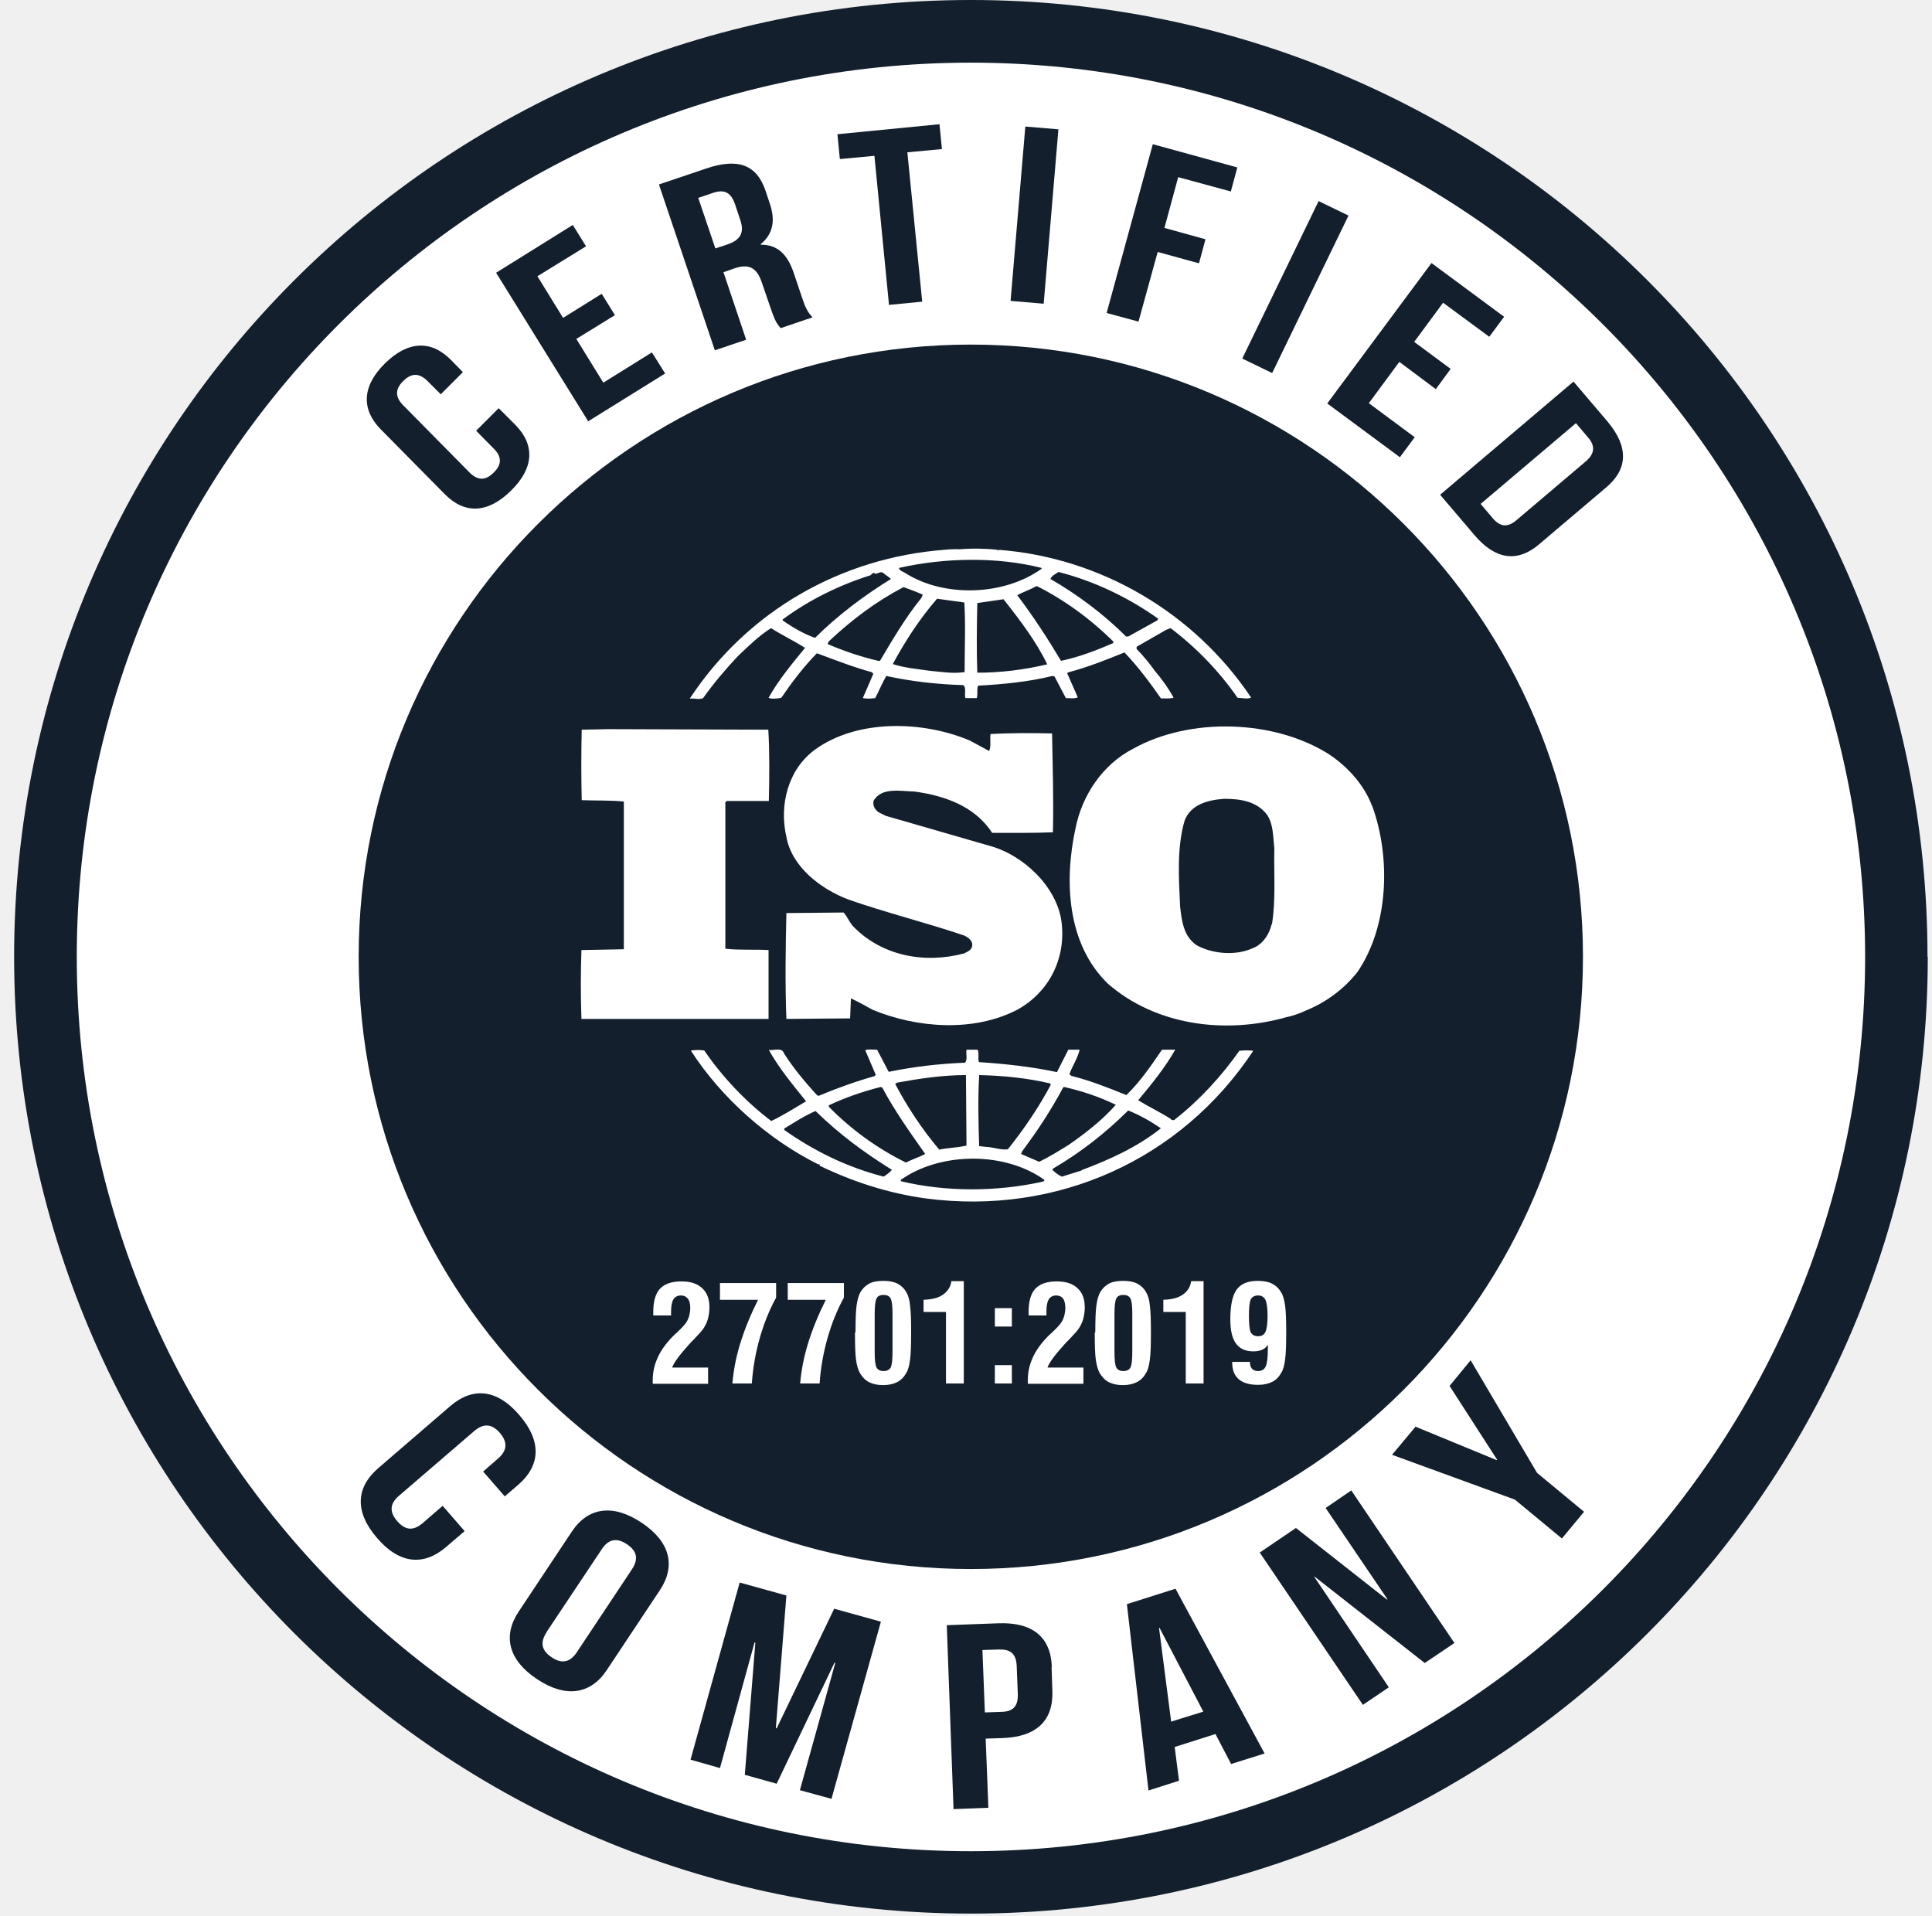
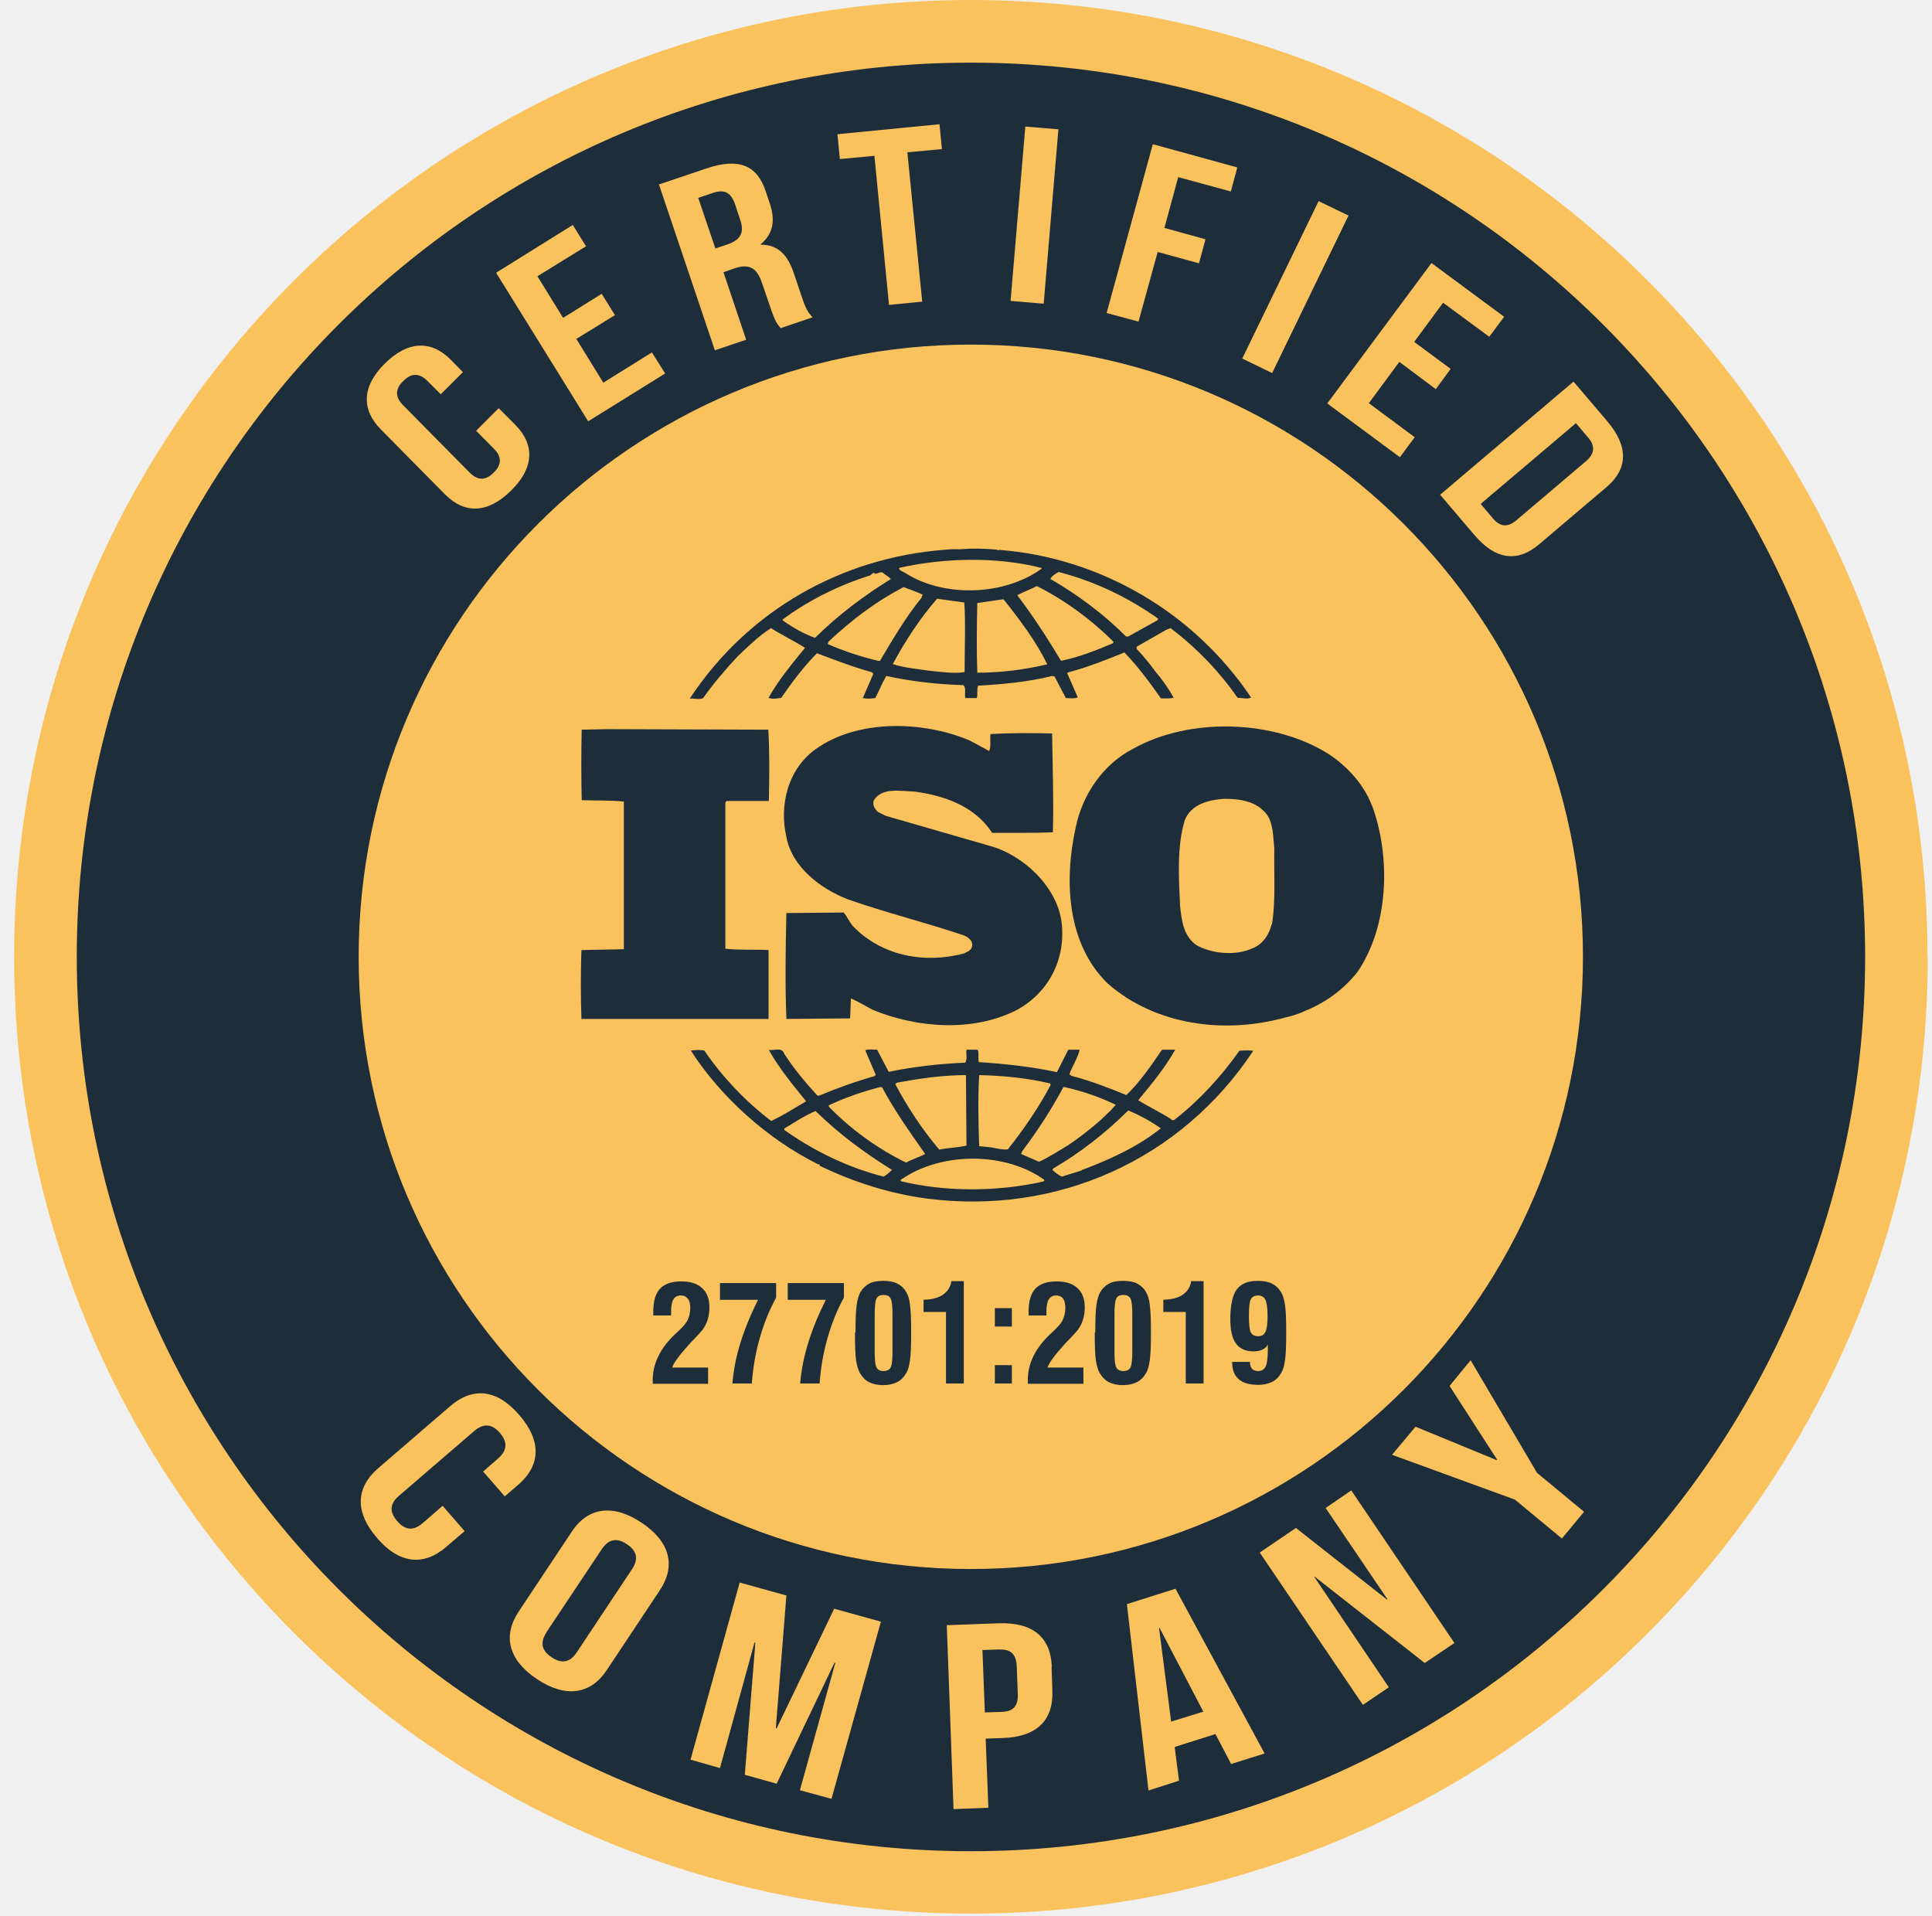
<svg xmlns="http://www.w3.org/2000/svg" width="119" height="118" viewBox="0 0 119 118" fill="none">
  <g clip-path="url(#clip0_54_133)">
-     <path fill-rule="evenodd" clip-rule="evenodd" d="M118.74 58.927C118.74 91.475 92.362 117.853 59.813 117.853C27.265 117.853 0.87 91.475 0.87 58.927C0.87 26.378 27.248 0 59.797 0C92.345 0 118.723 26.378 118.723 58.927" fill="#131F2C" />
-     <path d="M114.881 58.927C114.881 89.346 90.216 114.011 59.797 114.011C29.377 114.011 4.729 89.346 4.729 58.927C4.729 28.507 29.377 3.859 59.797 3.859C90.216 3.859 114.881 28.524 114.881 58.943" fill="white" />
-     <path d="M97.501 58.927C97.501 79.75 80.62 96.631 59.797 96.631C38.974 96.631 22.092 79.75 22.092 58.927C22.092 38.103 38.974 21.222 59.797 21.222C80.62 21.222 97.501 38.103 97.501 58.927Z" fill="#131F2C" />
-     <path d="M78.325 56.914C78.192 57.53 77.776 58.178 77.127 58.411C76.079 58.877 74.666 58.744 73.701 58.212C72.886 57.646 72.786 56.698 72.686 55.8C72.603 54.02 72.487 52.158 72.969 50.528C73.352 49.53 74.433 49.264 75.397 49.197C76.412 49.197 77.41 49.347 78.042 50.178C78.441 50.761 78.408 51.542 78.491 52.241C78.458 53.704 78.591 55.451 78.341 56.948M84.495 49.596C84.029 48.366 83.048 47.251 81.884 46.469C78.491 44.307 73.302 44.158 69.809 46.104C67.896 47.085 66.649 48.998 66.25 50.993C65.535 54.253 65.718 58.129 68.229 60.573C71.156 63.135 75.414 63.717 79.206 62.652C79.389 62.619 79.954 62.469 80.354 62.27L80.47 62.22C81.651 61.738 82.765 60.939 83.614 59.858C85.543 57.031 85.676 52.79 84.512 49.613L84.495 49.596Z" fill="white" />
-     <path d="M47.339 58.511C46.475 58.461 45.51 58.528 44.678 58.428V49.413L44.761 49.33H47.356C47.389 47.833 47.406 46.27 47.323 44.939L37.46 44.906L35.83 44.939C35.797 46.303 35.797 47.9 35.83 49.28C36.728 49.313 37.56 49.28 38.425 49.363V58.461L35.813 58.511C35.764 59.941 35.764 61.338 35.813 62.752H47.339V58.511Z" fill="white" />
-     <path d="M66.632 72.083L65.402 72.465C65.185 72.365 65.002 72.216 64.82 72.049L64.869 71.966C66.549 70.985 68.063 69.804 69.493 68.39C70.192 68.673 70.874 69.056 71.505 69.488C70.042 70.652 68.346 71.417 66.616 72.066M64.121 72.798C61.343 73.397 58.267 73.413 55.489 72.748C55.439 72.615 55.622 72.598 55.705 72.515C58.133 70.952 61.926 70.952 64.304 72.648C64.387 72.798 64.171 72.748 64.121 72.798ZM54.425 72.465C52.229 71.9 50.184 70.918 48.304 69.588V69.505C48.936 69.122 49.568 68.706 50.233 68.424C51.73 69.887 53.26 71.001 54.94 72.049C54.807 72.199 54.591 72.365 54.425 72.465ZM51.048 68.074C52.063 67.592 53.144 67.226 54.242 66.943L54.341 66.977C55.09 68.39 56.038 69.721 56.986 71.068C56.62 71.268 56.171 71.401 55.805 71.6C54.075 70.752 52.429 69.571 51.048 68.157V68.074ZM55.256 66.677C56.62 66.428 58.034 66.212 59.497 66.212L59.531 70.552C58.982 70.686 58.383 70.686 57.851 70.802C56.786 69.538 55.888 68.174 55.14 66.76L55.273 66.661L55.256 66.677ZM60.312 66.212C61.809 66.245 63.289 66.394 64.686 66.727L64.72 66.81C63.988 68.191 63.073 69.538 62.075 70.785C61.626 70.835 61.21 70.652 60.761 70.636L60.312 70.586C60.262 69.072 60.229 67.742 60.312 66.212ZM65.451 66.993L65.535 66.943C66.666 67.193 67.73 67.559 68.728 68.041C67.896 68.989 66.815 69.821 65.834 70.503C65.235 70.868 64.636 71.251 64.004 71.55L62.89 71.068L62.973 70.885C63.921 69.621 64.753 68.34 65.485 66.977L65.451 66.993ZM76.362 64.681C75.264 66.245 73.884 67.758 72.37 68.939C72.32 69.022 72.154 68.989 72.104 68.906C71.456 68.49 70.74 68.157 70.108 67.758C70.94 66.76 71.755 65.763 72.387 64.648H71.572C70.923 65.596 70.242 66.611 69.377 67.442C68.229 66.977 67.181 66.561 66 66.261L65.867 66.162C66.05 65.646 66.383 65.164 66.499 64.648H65.801L65.102 66.029C63.556 65.696 61.859 65.513 60.296 65.413C60.212 65.18 60.329 64.848 60.212 64.648H59.531C59.481 64.964 59.614 65.197 59.447 65.447C57.834 65.513 56.254 65.696 54.741 66.012L54.025 64.648C53.759 64.648 53.477 64.598 53.294 64.681L53.942 66.195L53.859 66.278C52.678 66.611 51.531 67.026 50.416 67.492L50.316 67.442C49.585 66.644 48.87 65.779 48.304 64.898C48.171 64.465 47.655 64.715 47.356 64.665C47.988 65.796 48.82 66.794 49.651 67.825C48.953 68.241 48.237 68.69 47.506 69.039C45.942 67.858 44.479 66.311 43.381 64.698C43.065 64.648 42.865 64.665 42.549 64.698C44.429 67.625 47.356 70.203 50.416 71.717C50.416 71.717 50.416 71.7 50.45 71.7C50.466 71.7 50.533 71.75 50.466 71.783C52.529 72.781 54.724 73.496 57.052 73.812C65.086 74.86 72.736 71.451 77.194 64.715C76.961 64.681 76.612 64.681 76.362 64.715V64.681Z" fill="white" />
-     <path d="M48.204 38.153C49.851 36.939 51.68 36.041 53.626 35.426C53.709 35.343 53.759 35.276 53.859 35.276V35.326C54.075 35.376 54.225 35.143 54.408 35.293C54.558 35.426 54.757 35.526 54.874 35.659C53.26 36.657 51.664 37.837 50.2 39.284C49.502 39.035 48.836 38.652 48.204 38.203V38.153ZM64.154 34.977V35.027C61.876 36.673 58.2 36.823 55.788 35.309C55.655 35.21 55.389 35.16 55.373 34.977C58.15 34.345 61.41 34.278 64.154 34.977ZM65.202 35.226C67.397 35.792 69.46 36.773 71.339 38.103L71.289 38.203L69.493 39.201H69.36C67.98 37.821 66.35 36.607 64.703 35.659C64.753 35.476 65.019 35.343 65.202 35.226ZM68.545 39.617C67.531 40.05 66.483 40.465 65.352 40.698C64.537 39.334 63.655 37.971 62.657 36.657C63.023 36.457 63.472 36.307 63.855 36.091C65.551 36.939 67.198 38.137 68.595 39.534L68.545 39.617ZM60.196 41.43C60.146 40.066 60.163 38.553 60.196 37.139C60.711 37.056 61.294 36.989 61.809 36.906C62.824 38.187 63.822 39.501 64.504 40.914C63.09 41.247 61.659 41.43 60.179 41.43H60.196ZM59.398 41.397C58.666 41.496 58.017 41.38 57.285 41.313C56.587 41.214 55.689 41.13 54.99 40.898C55.755 39.484 56.637 38.12 57.718 36.873L59.398 37.106C59.481 38.436 59.414 39.983 59.414 41.397H59.398ZM54.192 40.698H54.092C53.028 40.449 51.98 40.099 50.982 39.667L51.032 39.517C52.479 38.153 53.992 37.023 55.655 36.158C56.054 36.307 56.437 36.44 56.836 36.623L56.753 36.823C55.755 38.054 54.973 39.401 54.192 40.715V40.698ZM43.331 42.96C43.963 42.078 44.662 41.247 45.443 40.415C46.125 39.767 46.757 39.151 47.489 38.686C48.171 39.118 48.936 39.484 49.585 39.9C48.77 40.898 47.938 41.896 47.339 42.977C47.522 43.06 47.855 43.027 48.121 42.977C48.77 42.029 49.485 41.081 50.316 40.232C51.431 40.648 52.545 41.081 53.693 41.397L53.793 41.496L53.144 42.993C53.427 43.043 53.61 43.027 53.909 42.993C54.142 42.561 54.325 42.078 54.591 41.63C56.104 41.962 57.701 42.145 59.331 42.195C59.547 42.378 59.381 42.76 59.464 42.993H60.163C60.246 42.744 60.146 42.461 60.246 42.228C61.759 42.145 63.356 41.995 64.82 41.63L64.953 41.663L65.651 42.993C65.884 42.993 66.2 43.043 66.383 42.943L65.734 41.463L65.784 41.413C66.982 41.097 68.113 40.648 69.26 40.182C70.075 41.031 70.824 42.029 71.505 43.01C71.788 43.01 72.088 43.043 72.287 42.96C71.971 42.395 71.572 41.829 71.156 41.347C70.807 40.864 70.458 40.432 70.009 39.966V39.833L71.838 38.785L72.104 38.686C73.701 39.9 75.115 41.363 76.229 42.977C76.545 42.977 76.811 43.077 77.061 42.96C73.551 37.721 67.78 34.345 61.526 33.862L61.493 33.912L61.443 33.862C60.745 33.779 59.88 33.763 59.115 33.829C58.832 33.812 58.483 33.829 58.15 33.862C51.88 34.345 46.092 37.555 42.483 43.027C42.749 42.993 43.065 43.11 43.315 42.993L43.331 42.96Z" fill="white" />
-     <path d="M59.414 58.71C56.953 59.376 54.291 58.877 52.512 57.014C52.312 56.764 52.179 56.449 51.963 56.199L48.437 56.232C48.387 58.311 48.354 60.706 48.437 62.752L52.362 62.719L52.412 61.488C52.861 61.688 53.31 61.954 53.743 62.187C56.47 63.317 59.963 63.584 62.657 62.187C64.62 61.105 65.668 59.026 65.385 56.781C65.102 54.602 63.007 52.623 60.894 52.074L54.558 50.245L54.092 50.012C53.876 49.829 53.743 49.613 53.809 49.313C54.308 48.465 55.456 48.731 56.321 48.748C58.15 48.997 60.029 49.629 61.111 51.293C62.258 51.293 63.589 51.309 64.853 51.259C64.903 49.147 64.836 47.301 64.803 45.172C63.622 45.139 62.192 45.139 61.011 45.205C60.961 45.505 61.061 45.954 60.928 46.253L59.73 45.605C56.853 44.39 52.828 44.274 50.217 46.153C48.52 47.384 47.988 49.596 48.437 51.542C48.77 53.388 50.549 54.752 52.262 55.401C54.591 56.216 57.019 56.814 59.381 57.613C59.614 57.712 59.93 57.945 59.88 58.228C59.88 58.461 59.647 58.594 59.464 58.677" fill="white" />
-     <path fill-rule="evenodd" clip-rule="evenodd" d="M30.724 25.147L31.739 26.162C32.953 27.393 32.903 28.823 31.473 30.22C30.042 31.634 28.612 31.667 27.398 30.436L23.456 26.445C22.242 25.214 22.292 23.784 23.706 22.386C25.136 20.973 26.566 20.939 27.78 22.17L28.512 22.919L27.148 24.282L26.333 23.468C25.785 22.919 25.302 23.002 24.837 23.468C24.371 23.916 24.288 24.416 24.837 24.964L28.928 29.106C29.477 29.654 29.959 29.555 30.408 29.106C30.874 28.657 30.957 28.158 30.408 27.625L29.327 26.528L30.691 25.164L30.724 25.147Z" fill="#131F2C" />
-     <path fill-rule="evenodd" clip-rule="evenodd" d="M34.683 19.576L37.061 18.095L37.876 19.409L35.498 20.873L37.161 23.567L40.154 21.704L40.969 23.002L36.229 25.946L30.558 16.798L35.281 13.854L36.096 15.168L33.102 17.014L34.683 19.576Z" fill="#131F2C" />
-     <path fill-rule="evenodd" clip-rule="evenodd" d="M42.998 12.158L44.063 15.301L44.811 15.052C45.526 14.803 45.876 14.403 45.61 13.588L45.277 12.59C45.028 11.859 44.628 11.642 43.93 11.875L42.998 12.191V12.158ZM48.071 20.191C47.872 19.958 47.755 19.825 47.472 18.994L46.924 17.397C46.608 16.449 46.092 16.233 45.227 16.532L44.562 16.765L45.959 20.923L44.03 21.572L40.587 11.36L43.497 10.378C45.51 9.696 46.624 10.179 47.156 11.759L47.422 12.557C47.772 13.605 47.605 14.42 46.857 15.035V15.069C47.955 15.069 48.52 15.734 48.886 16.798L49.418 18.378C49.585 18.877 49.734 19.227 50.05 19.543L48.088 20.208L48.071 20.191Z" fill="#131F2C" />
-     <path fill-rule="evenodd" clip-rule="evenodd" d="M51.581 8.266L57.867 7.651L58.017 9.181L55.888 9.38L56.803 18.578L54.757 18.777L53.859 9.597L51.73 9.796L51.581 8.266Z" fill="#131F2C" />
-     <path d="M63.154 7.793L62.246 18.532L64.285 18.704L65.192 7.965L63.154 7.793Z" fill="#131F2C" />
-     <path fill-rule="evenodd" clip-rule="evenodd" d="M71.722 14.037L74.25 14.736L73.851 16.216L71.306 15.518L70.125 19.808L68.162 19.276L71.007 8.881L76.212 10.312L75.813 11.792L72.57 10.91L71.722 14.037Z" fill="#131F2C" />
-     <path d="M81.219 12.385L76.516 22.082L78.357 22.975L83.059 13.277L81.219 12.385Z" fill="#131F2C" />
-     <path fill-rule="evenodd" clip-rule="evenodd" d="M87.106 21.056L89.352 22.719L88.437 23.966L86.191 22.287L84.312 24.831L87.139 26.927L86.225 28.158L81.751 24.848L88.171 16.2L92.645 19.509L91.73 20.74L88.886 18.644L87.106 21.056Z" fill="#131F2C" />
-     <path fill-rule="evenodd" clip-rule="evenodd" d="M97.069 26.062L91.198 31.035L91.946 31.916C92.362 32.415 92.828 32.532 93.41 32.033L97.684 28.407C98.266 27.908 98.233 27.426 97.817 26.944L97.069 26.062ZM96.919 23.501L99.015 25.962C100.329 27.526 100.262 28.89 98.948 30.004L94.79 33.53C93.476 34.644 92.112 34.494 90.799 32.931L88.703 30.47L96.919 23.501Z" fill="#131F2C" />
-     <path fill-rule="evenodd" clip-rule="evenodd" d="M28.612 94.303L27.464 95.284C26.084 96.465 24.587 96.315 23.223 94.718C21.843 93.122 21.909 91.625 23.29 90.427L27.747 86.585C29.128 85.405 30.624 85.554 31.988 87.151C33.369 88.748 33.302 90.245 31.922 91.442L31.09 92.157L29.759 90.627L30.674 89.829C31.29 89.296 31.24 88.781 30.791 88.249C30.342 87.733 29.826 87.6 29.211 88.132L24.57 92.124C23.955 92.656 24.021 93.172 24.471 93.687C24.92 94.203 25.419 94.336 26.034 93.804L27.265 92.739L28.595 94.269L28.612 94.303Z" fill="#131F2C" />
-     <path fill-rule="evenodd" clip-rule="evenodd" d="M33.668 100.523C33.219 101.205 33.402 101.687 33.984 102.07C34.55 102.452 35.082 102.436 35.531 101.754L38.924 96.648C39.373 95.966 39.19 95.483 38.608 95.101C38.042 94.718 37.51 94.735 37.061 95.417L33.668 100.506V100.523ZM35.215 94.336C36.213 92.822 37.76 92.606 39.506 93.77C41.269 94.935 41.651 96.431 40.637 97.945L37.377 102.851C36.379 104.365 34.832 104.581 33.086 103.417C31.323 102.253 30.94 100.756 31.955 99.242L35.215 94.336Z" fill="#131F2C" />
-     <path fill-rule="evenodd" clip-rule="evenodd" d="M47.788 106.427L47.838 106.444L51.381 99.076L54.258 99.874L51.215 110.785L49.269 110.253L51.447 102.419L51.398 102.402L47.838 109.853L45.876 109.305L46.525 101.172L46.475 101.155L44.346 108.889L42.533 108.373L45.56 97.463L48.437 98.261L47.788 106.427Z" fill="#131F2C" />
-     <path fill-rule="evenodd" clip-rule="evenodd" d="M60.512 101.621L60.662 105.463L61.676 105.429C62.358 105.413 62.724 105.13 62.691 104.315L62.624 102.619C62.591 101.804 62.208 101.571 61.526 101.587L60.512 101.621ZM64.77 102.652L64.82 104.132C64.886 105.945 63.871 106.976 61.726 107.043L60.712 107.076L60.878 111.334L58.732 111.417L58.316 100.09L61.477 99.974C63.622 99.891 64.72 100.839 64.786 102.652H64.77Z" fill="#131F2C" />
-     <path fill-rule="evenodd" clip-rule="evenodd" d="M72.138 106.028L74.117 105.413L71.422 100.257H71.389L72.138 106.045V106.028ZM77.892 107.991L75.83 108.639L74.865 106.793L72.354 107.591L72.62 109.67L70.74 110.269L69.41 98.793L72.404 97.845L77.892 107.991Z" fill="#131F2C" />
-     <path fill-rule="evenodd" clip-rule="evenodd" d="M80.969 97.097L80.952 97.114L85.543 103.916L83.946 104.997L77.593 95.617L79.821 94.103L85.426 98.51L85.46 98.494L81.651 92.872L83.231 91.791L89.584 101.188L87.755 102.419L80.969 97.097Z" fill="#131F2C" />
-     <path fill-rule="evenodd" clip-rule="evenodd" d="M93.31 92.357L85.742 89.596L87.189 87.866L92.195 89.928L92.212 89.895L89.285 85.355L90.582 83.775L94.674 90.71L97.568 93.105L96.204 94.752L93.31 92.357Z" fill="#131F2C" />
-     <path d="M78.075 81.047C78.075 80.548 78.025 80.232 77.942 80.049C77.859 79.883 77.709 79.783 77.493 79.783C77.277 79.783 77.127 79.866 77.044 80.016C76.961 80.182 76.927 80.515 76.927 81.031C76.927 81.546 76.961 81.912 77.044 82.062C77.127 82.211 77.277 82.294 77.493 82.294C77.709 82.294 77.859 82.211 77.942 82.028C78.025 81.862 78.075 81.529 78.075 81.031M78.092 82.81C78.009 82.96 77.892 83.06 77.743 83.126C77.593 83.193 77.41 83.226 77.194 83.226C76.711 83.226 76.362 83.06 76.129 82.744C75.896 82.428 75.78 81.929 75.78 81.247C75.78 80.398 75.913 79.783 76.162 79.434C76.428 79.068 76.844 78.885 77.46 78.885C77.826 78.885 78.108 78.935 78.341 79.051C78.574 79.168 78.757 79.334 78.907 79.584C79.023 79.766 79.106 80.049 79.156 80.415C79.206 80.781 79.223 81.33 79.223 82.062C79.223 82.793 79.206 83.359 79.156 83.725C79.106 84.091 79.04 84.357 78.923 84.54C78.774 84.806 78.591 84.989 78.358 85.105C78.125 85.222 77.842 85.288 77.493 85.288C76.961 85.288 76.562 85.172 76.296 84.939C76.029 84.706 75.896 84.374 75.896 83.908V83.875H76.994V83.941C76.994 84.107 77.044 84.224 77.127 84.307C77.21 84.39 77.327 84.44 77.493 84.44C77.709 84.44 77.876 84.34 77.959 84.157C78.042 83.974 78.092 83.625 78.092 83.109V82.777V82.81ZM73.036 85.205V80.798H71.655V80.049C72.171 80.033 72.57 79.933 72.853 79.733C73.135 79.534 73.318 79.267 73.368 78.902H74.133V85.205H73.036ZM67.464 82.062C67.464 81.313 67.481 80.764 67.531 80.398C67.58 80.033 67.664 79.766 67.763 79.584C67.913 79.334 68.096 79.168 68.312 79.051C68.528 78.935 68.828 78.885 69.177 78.885C69.526 78.885 69.809 78.935 70.042 79.051C70.258 79.168 70.458 79.334 70.591 79.584C70.707 79.766 70.79 80.033 70.824 80.398C70.874 80.764 70.89 81.313 70.89 82.062C70.89 82.81 70.874 83.392 70.824 83.742C70.774 84.107 70.707 84.374 70.591 84.556C70.441 84.823 70.258 85.005 70.025 85.122C69.792 85.238 69.51 85.305 69.16 85.305C68.811 85.305 68.528 85.238 68.296 85.122C68.063 85.005 67.88 84.806 67.73 84.556C67.63 84.374 67.547 84.107 67.497 83.758C67.447 83.409 67.431 82.843 67.431 82.045L67.464 82.062ZM69.743 82.627V80.931C69.743 80.432 69.709 80.116 69.626 79.966C69.543 79.816 69.393 79.75 69.194 79.75C68.994 79.75 68.828 79.816 68.761 79.966C68.678 80.116 68.645 80.448 68.645 80.964V83.259C68.645 83.758 68.678 84.074 68.761 84.224C68.844 84.374 68.994 84.44 69.194 84.44C69.393 84.44 69.56 84.357 69.626 84.224C69.709 84.074 69.743 83.742 69.743 83.209V82.611V82.627ZM63.306 85.205C63.306 85.205 63.306 85.155 63.306 85.105C63.306 85.055 63.306 85.022 63.306 85.005C63.306 84.523 63.406 84.058 63.605 83.625C63.805 83.176 64.104 82.76 64.504 82.344C64.57 82.278 64.686 82.162 64.836 82.028C65.102 81.779 65.285 81.579 65.368 81.446C65.451 81.33 65.501 81.197 65.551 81.047C65.585 80.897 65.618 80.748 65.618 80.565C65.618 80.299 65.568 80.099 65.485 79.983C65.385 79.85 65.235 79.783 65.052 79.783C64.869 79.783 64.686 79.866 64.603 80.016C64.504 80.166 64.454 80.432 64.454 80.764C64.454 80.831 64.454 80.881 64.454 80.914C64.454 80.947 64.454 80.981 64.454 81.014H63.356C63.356 81.014 63.356 80.947 63.356 80.897C63.356 80.848 63.356 80.814 63.356 80.798C63.356 80.149 63.489 79.667 63.772 79.367C64.054 79.068 64.487 78.918 65.086 78.918C65.651 78.918 66.067 79.051 66.366 79.334C66.666 79.6 66.815 79.999 66.815 80.515C66.815 80.764 66.782 80.981 66.732 81.18C66.682 81.38 66.599 81.579 66.483 81.762C66.4 81.912 66.2 82.128 65.901 82.444C65.751 82.594 65.618 82.727 65.535 82.827C64.936 83.492 64.603 83.958 64.52 84.224H66.732V85.222H63.339L63.306 85.205ZM61.277 85.205V84.074H62.325V85.205H61.277ZM61.277 81.696V80.565H62.325V81.696H61.277ZM58.267 85.205V80.798H56.886V80.049C57.402 80.033 57.801 79.933 58.084 79.733C58.366 79.534 58.549 79.267 58.599 78.902H59.364V85.205H58.267ZM52.695 82.062C52.695 81.313 52.712 80.764 52.761 80.398C52.811 80.033 52.895 79.766 52.994 79.584C53.144 79.334 53.327 79.168 53.543 79.051C53.759 78.935 54.059 78.885 54.408 78.885C54.757 78.885 55.04 78.935 55.273 79.051C55.489 79.168 55.689 79.334 55.822 79.584C55.938 79.766 56.021 80.033 56.054 80.398C56.104 80.764 56.121 81.313 56.121 82.062C56.121 82.81 56.104 83.392 56.054 83.742C56.005 84.107 55.938 84.374 55.822 84.556C55.672 84.823 55.489 85.005 55.256 85.122C55.023 85.238 54.741 85.305 54.391 85.305C54.042 85.305 53.759 85.238 53.526 85.122C53.294 85.005 53.111 84.806 52.961 84.556C52.861 84.374 52.778 84.107 52.728 83.758C52.678 83.409 52.662 82.843 52.662 82.045L52.695 82.062ZM54.973 82.627V80.931C54.973 80.432 54.94 80.116 54.857 79.966C54.774 79.816 54.624 79.75 54.425 79.75C54.225 79.75 54.059 79.816 53.992 79.966C53.909 80.116 53.876 80.448 53.876 80.964V83.259C53.876 83.758 53.909 84.074 53.992 84.224C54.075 84.374 54.225 84.44 54.425 84.44C54.624 84.44 54.791 84.357 54.857 84.224C54.94 84.074 54.973 83.742 54.973 83.209V82.611V82.627ZM49.285 85.205C49.352 84.423 49.502 83.609 49.768 82.744C50.034 81.879 50.4 80.981 50.865 80.049H48.52V79.018H51.98V79.916C51.547 80.698 51.215 81.546 50.965 82.428C50.716 83.309 50.549 84.24 50.483 85.205H49.285ZM45.111 85.205C45.177 84.423 45.327 83.609 45.593 82.744C45.859 81.879 46.225 80.981 46.691 80.049H44.346V79.018H47.805V79.916C47.373 80.698 47.04 81.546 46.791 82.428C46.541 83.309 46.375 84.24 46.308 85.205H45.111ZM40.204 85.205C40.204 85.205 40.204 85.155 40.204 85.105C40.204 85.055 40.204 85.022 40.204 85.005C40.204 84.523 40.304 84.058 40.504 83.625C40.703 83.176 41.003 82.76 41.402 82.344C41.468 82.278 41.585 82.162 41.734 82.028C42.001 81.779 42.184 81.579 42.267 81.446C42.35 81.33 42.4 81.197 42.45 81.047C42.483 80.897 42.516 80.748 42.516 80.565C42.516 80.299 42.466 80.099 42.367 79.983C42.267 79.85 42.117 79.783 41.934 79.783C41.751 79.783 41.568 79.866 41.485 80.016C41.385 80.166 41.335 80.432 41.335 80.764C41.335 80.831 41.335 80.881 41.335 80.914C41.335 80.947 41.335 80.981 41.335 81.014H40.238C40.238 81.014 40.238 80.947 40.238 80.897C40.238 80.848 40.238 80.814 40.238 80.798C40.238 80.149 40.371 79.667 40.653 79.367C40.936 79.068 41.369 78.918 41.967 78.918C42.533 78.918 42.949 79.051 43.248 79.334C43.547 79.6 43.697 79.999 43.697 80.515C43.697 80.764 43.664 80.981 43.614 81.18C43.564 81.38 43.481 81.579 43.364 81.762C43.281 81.912 43.082 82.128 42.782 82.444C42.633 82.594 42.499 82.727 42.416 82.827C41.818 83.492 41.485 83.958 41.402 84.224H43.614V85.222H40.221L40.204 85.205Z" fill="white" />
+     <path fill-rule="evenodd" clip-rule="evenodd" d="M118.74 58.927C118.74 91.475 92.362 117.853 59.813 117.853C27.265 117.853 0.87 91.475 0.87 58.927C0.87 26.378 27.248 0 59.797 0C92.345 0 118.723 26.378 118.723 58.927" fill="#f9c25c" />
+     <path d="M114.881 58.927C114.881 89.346 90.216 114.011 59.797 114.011C29.377 114.011 4.729 89.346 4.729 58.927C4.729 28.507 29.377 3.859 59.797 3.859C90.216 3.859 114.881 28.524 114.881 58.943" fill="#1e2d3a" />
+     <path d="M97.501 58.927C97.501 79.75 80.62 96.631 59.797 96.631C38.974 96.631 22.092 79.75 22.092 58.927C22.092 38.103 38.974 21.222 59.797 21.222C80.62 21.222 97.501 38.103 97.501 58.927Z" fill="#f9c25c" />
+     <path d="M78.325 56.914C78.192 57.53 77.776 58.178 77.127 58.411C76.079 58.877 74.666 58.744 73.701 58.212C72.886 57.646 72.786 56.698 72.686 55.8C72.603 54.02 72.487 52.158 72.969 50.528C73.352 49.53 74.433 49.264 75.397 49.197C76.412 49.197 77.41 49.347 78.042 50.178C78.441 50.761 78.408 51.542 78.491 52.241C78.458 53.704 78.591 55.451 78.341 56.948M84.495 49.596C84.029 48.366 83.048 47.251 81.884 46.469C78.491 44.307 73.302 44.158 69.809 46.104C67.896 47.085 66.649 48.998 66.25 50.993C65.535 54.253 65.718 58.129 68.229 60.573C71.156 63.135 75.414 63.717 79.206 62.652C79.389 62.619 79.954 62.469 80.354 62.27L80.47 62.22C81.651 61.738 82.765 60.939 83.614 59.858C85.543 57.031 85.676 52.79 84.512 49.613L84.495 49.596Z" fill="#1e2d3a" />
+     <path d="M47.339 58.511C46.475 58.461 45.51 58.528 44.678 58.428V49.413L44.761 49.33H47.356C47.389 47.833 47.406 46.27 47.323 44.939L37.46 44.906L35.83 44.939C35.797 46.303 35.797 47.9 35.83 49.28C36.728 49.313 37.56 49.28 38.425 49.363V58.461L35.813 58.511C35.764 59.941 35.764 61.338 35.813 62.752H47.339V58.511Z" fill="#1e2d3a" />
+     <path d="M66.632 72.083L65.402 72.465C65.185 72.365 65.002 72.216 64.82 72.049L64.869 71.966C66.549 70.985 68.063 69.804 69.493 68.39C70.192 68.673 70.874 69.056 71.505 69.488C70.042 70.652 68.346 71.417 66.616 72.066M64.121 72.798C61.343 73.397 58.267 73.413 55.489 72.748C55.439 72.615 55.622 72.598 55.705 72.515C58.133 70.952 61.926 70.952 64.304 72.648C64.387 72.798 64.171 72.748 64.121 72.798ZM54.425 72.465C52.229 71.9 50.184 70.918 48.304 69.588V69.505C48.936 69.122 49.568 68.706 50.233 68.424C51.73 69.887 53.26 71.001 54.94 72.049C54.807 72.199 54.591 72.365 54.425 72.465ZM51.048 68.074C52.063 67.592 53.144 67.226 54.242 66.943L54.341 66.977C55.09 68.39 56.038 69.721 56.986 71.068C56.62 71.268 56.171 71.401 55.805 71.6C54.075 70.752 52.429 69.571 51.048 68.157V68.074ZM55.256 66.677C56.62 66.428 58.034 66.212 59.497 66.212L59.531 70.552C58.982 70.686 58.383 70.686 57.851 70.802C56.786 69.538 55.888 68.174 55.14 66.76L55.273 66.661L55.256 66.677ZM60.312 66.212C61.809 66.245 63.289 66.394 64.686 66.727L64.72 66.81C63.988 68.191 63.073 69.538 62.075 70.785C61.626 70.835 61.21 70.652 60.761 70.636L60.312 70.586C60.262 69.072 60.229 67.742 60.312 66.212ZM65.451 66.993L65.535 66.943C66.666 67.193 67.73 67.559 68.728 68.041C67.896 68.989 66.815 69.821 65.834 70.503C65.235 70.868 64.636 71.251 64.004 71.55L62.89 71.068L62.973 70.885C63.921 69.621 64.753 68.34 65.485 66.977L65.451 66.993ZM76.362 64.681C75.264 66.245 73.884 67.758 72.37 68.939C72.32 69.022 72.154 68.989 72.104 68.906C71.456 68.49 70.74 68.157 70.108 67.758C70.94 66.76 71.755 65.763 72.387 64.648H71.572C70.923 65.596 70.242 66.611 69.377 67.442C68.229 66.977 67.181 66.561 66 66.261L65.867 66.162C66.05 65.646 66.383 65.164 66.499 64.648H65.801L65.102 66.029C63.556 65.696 61.859 65.513 60.296 65.413C60.212 65.18 60.329 64.848 60.212 64.648H59.531C59.481 64.964 59.614 65.197 59.447 65.447C57.834 65.513 56.254 65.696 54.741 66.012L54.025 64.648C53.759 64.648 53.477 64.598 53.294 64.681L53.942 66.195L53.859 66.278C52.678 66.611 51.531 67.026 50.416 67.492L50.316 67.442C49.585 66.644 48.87 65.779 48.304 64.898C48.171 64.465 47.655 64.715 47.356 64.665C47.988 65.796 48.82 66.794 49.651 67.825C48.953 68.241 48.237 68.69 47.506 69.039C45.942 67.858 44.479 66.311 43.381 64.698C43.065 64.648 42.865 64.665 42.549 64.698C44.429 67.625 47.356 70.203 50.416 71.717C50.416 71.717 50.416 71.7 50.45 71.7C50.466 71.7 50.533 71.75 50.466 71.783C52.529 72.781 54.724 73.496 57.052 73.812C65.086 74.86 72.736 71.451 77.194 64.715C76.961 64.681 76.612 64.681 76.362 64.715V64.681Z" fill="#1e2d3a" />
+     <path d="M48.204 38.153C49.851 36.939 51.68 36.041 53.626 35.426C53.709 35.343 53.759 35.276 53.859 35.276V35.326C54.075 35.376 54.225 35.143 54.408 35.293C54.558 35.426 54.757 35.526 54.874 35.659C53.26 36.657 51.664 37.837 50.2 39.284C49.502 39.035 48.836 38.652 48.204 38.203V38.153ZM64.154 34.977V35.027C61.876 36.673 58.2 36.823 55.788 35.309C55.655 35.21 55.389 35.16 55.373 34.977C58.15 34.345 61.41 34.278 64.154 34.977ZM65.202 35.226C67.397 35.792 69.46 36.773 71.339 38.103L71.289 38.203L69.493 39.201H69.36C67.98 37.821 66.35 36.607 64.703 35.659C64.753 35.476 65.019 35.343 65.202 35.226ZM68.545 39.617C67.531 40.05 66.483 40.465 65.352 40.698C64.537 39.334 63.655 37.971 62.657 36.657C63.023 36.457 63.472 36.307 63.855 36.091C65.551 36.939 67.198 38.137 68.595 39.534L68.545 39.617ZM60.196 41.43C60.146 40.066 60.163 38.553 60.196 37.139C60.711 37.056 61.294 36.989 61.809 36.906C62.824 38.187 63.822 39.501 64.504 40.914C63.09 41.247 61.659 41.43 60.179 41.43H60.196ZM59.398 41.397C58.666 41.496 58.017 41.38 57.285 41.313C56.587 41.214 55.689 41.13 54.99 40.898C55.755 39.484 56.637 38.12 57.718 36.873L59.398 37.106C59.481 38.436 59.414 39.983 59.414 41.397H59.398ZM54.192 40.698H54.092C53.028 40.449 51.98 40.099 50.982 39.667L51.032 39.517C52.479 38.153 53.992 37.023 55.655 36.158C56.054 36.307 56.437 36.44 56.836 36.623L56.753 36.823C55.755 38.054 54.973 39.401 54.192 40.715V40.698ZM43.331 42.96C43.963 42.078 44.662 41.247 45.443 40.415C46.125 39.767 46.757 39.151 47.489 38.686C48.171 39.118 48.936 39.484 49.585 39.9C48.77 40.898 47.938 41.896 47.339 42.977C47.522 43.06 47.855 43.027 48.121 42.977C48.77 42.029 49.485 41.081 50.316 40.232C51.431 40.648 52.545 41.081 53.693 41.397L53.793 41.496L53.144 42.993C53.427 43.043 53.61 43.027 53.909 42.993C54.142 42.561 54.325 42.078 54.591 41.63C56.104 41.962 57.701 42.145 59.331 42.195C59.547 42.378 59.381 42.76 59.464 42.993H60.163C60.246 42.744 60.146 42.461 60.246 42.228C61.759 42.145 63.356 41.995 64.82 41.63L64.953 41.663L65.651 42.993C65.884 42.993 66.2 43.043 66.383 42.943L65.734 41.463L65.784 41.413C66.982 41.097 68.113 40.648 69.26 40.182C70.075 41.031 70.824 42.029 71.505 43.01C71.788 43.01 72.088 43.043 72.287 42.96C71.971 42.395 71.572 41.829 71.156 41.347C70.807 40.864 70.458 40.432 70.009 39.966V39.833L71.838 38.785L72.104 38.686C73.701 39.9 75.115 41.363 76.229 42.977C76.545 42.977 76.811 43.077 77.061 42.96C73.551 37.721 67.78 34.345 61.526 33.862L61.493 33.912L61.443 33.862C60.745 33.779 59.88 33.763 59.115 33.829C58.832 33.812 58.483 33.829 58.15 33.862C51.88 34.345 46.092 37.555 42.483 43.027C42.749 42.993 43.065 43.11 43.315 42.993L43.331 42.96Z" fill="#1e2d3a" />
+     <path d="M59.414 58.71C56.953 59.376 54.291 58.877 52.512 57.014C52.312 56.764 52.179 56.449 51.963 56.199L48.437 56.232C48.387 58.311 48.354 60.706 48.437 62.752L52.362 62.719L52.412 61.488C52.861 61.688 53.31 61.954 53.743 62.187C56.47 63.317 59.963 63.584 62.657 62.187C64.62 61.105 65.668 59.026 65.385 56.781C65.102 54.602 63.007 52.623 60.894 52.074L54.558 50.245L54.092 50.012C53.876 49.829 53.743 49.613 53.809 49.313C54.308 48.465 55.456 48.731 56.321 48.748C58.15 48.997 60.029 49.629 61.111 51.293C62.258 51.293 63.589 51.309 64.853 51.259C64.903 49.147 64.836 47.301 64.803 45.172C63.622 45.139 62.192 45.139 61.011 45.205C60.961 45.505 61.061 45.954 60.928 46.253L59.73 45.605C56.853 44.39 52.828 44.274 50.217 46.153C48.52 47.384 47.988 49.596 48.437 51.542C48.77 53.388 50.549 54.752 52.262 55.401C54.591 56.216 57.019 56.814 59.381 57.613C59.614 57.712 59.93 57.945 59.88 58.228C59.88 58.461 59.647 58.594 59.464 58.677" fill="#1e2d3a" />
+     <path fill-rule="evenodd" clip-rule="evenodd" d="M30.724 25.147L31.739 26.162C32.953 27.393 32.903 28.823 31.473 30.22C30.042 31.634 28.612 31.667 27.398 30.436L23.456 26.445C22.242 25.214 22.292 23.784 23.706 22.386C25.136 20.973 26.566 20.939 27.78 22.17L28.512 22.919L27.148 24.282L26.333 23.468C25.785 22.919 25.302 23.002 24.837 23.468C24.371 23.916 24.288 24.416 24.837 24.964L28.928 29.106C29.477 29.654 29.959 29.555 30.408 29.106C30.874 28.657 30.957 28.158 30.408 27.625L29.327 26.528L30.691 25.164L30.724 25.147Z" fill="#f9c25c" />
+     <path fill-rule="evenodd" clip-rule="evenodd" d="M34.683 19.576L37.061 18.095L37.876 19.409L35.498 20.873L37.161 23.567L40.154 21.704L40.969 23.002L36.229 25.946L30.558 16.798L35.281 13.854L36.096 15.168L33.102 17.014L34.683 19.576Z" fill="#f9c25c" />
+     <path fill-rule="evenodd" clip-rule="evenodd" d="M42.998 12.158L44.063 15.301L44.811 15.052C45.526 14.803 45.876 14.403 45.61 13.588L45.277 12.59C45.028 11.859 44.628 11.642 43.93 11.875L42.998 12.191V12.158ZM48.071 20.191C47.872 19.958 47.755 19.825 47.472 18.994L46.924 17.397C46.608 16.449 46.092 16.233 45.227 16.532L44.562 16.765L45.959 20.923L44.03 21.572L40.587 11.36L43.497 10.378C45.51 9.696 46.624 10.179 47.156 11.759L47.422 12.557C47.772 13.605 47.605 14.42 46.857 15.035V15.069C47.955 15.069 48.52 15.734 48.886 16.798L49.418 18.378C49.585 18.877 49.734 19.227 50.05 19.543L48.088 20.208L48.071 20.191Z" fill="#f9c25c" />
+     <path fill-rule="evenodd" clip-rule="evenodd" d="M51.581 8.266L57.867 7.651L58.017 9.181L55.888 9.38L56.803 18.578L54.757 18.777L53.859 9.597L51.73 9.796L51.581 8.266Z" fill="#f9c25c" />
+     <path d="M63.154 7.793L62.246 18.532L64.285 18.704L65.192 7.965L63.154 7.793Z" fill="#f9c25c" />
+     <path fill-rule="evenodd" clip-rule="evenodd" d="M71.722 14.037L74.25 14.736L73.851 16.216L71.306 15.518L70.125 19.808L68.162 19.276L71.007 8.881L76.212 10.312L75.813 11.792L72.57 10.91L71.722 14.037Z" fill="#f9c25c" />
+     <path d="M81.219 12.385L76.516 22.082L78.357 22.975L83.059 13.277L81.219 12.385Z" fill="#f9c25c" />
+     <path fill-rule="evenodd" clip-rule="evenodd" d="M87.106 21.056L89.352 22.719L88.437 23.966L86.191 22.287L84.312 24.831L87.139 26.927L86.225 28.158L81.751 24.848L88.171 16.2L92.645 19.509L91.73 20.74L88.886 18.644L87.106 21.056Z" fill="#f9c25c" />
+     <path fill-rule="evenodd" clip-rule="evenodd" d="M97.069 26.062L91.198 31.035L91.946 31.916C92.362 32.415 92.828 32.532 93.41 32.033L97.684 28.407C98.266 27.908 98.233 27.426 97.817 26.944L97.069 26.062ZM96.919 23.501L99.015 25.962C100.329 27.526 100.262 28.89 98.948 30.004L94.79 33.53C93.476 34.644 92.112 34.494 90.799 32.931L88.703 30.47L96.919 23.501Z" fill="#f9c25c" />
+     <path fill-rule="evenodd" clip-rule="evenodd" d="M28.612 94.303L27.464 95.284C26.084 96.465 24.587 96.315 23.223 94.718C21.843 93.122 21.909 91.625 23.29 90.427L27.747 86.585C29.128 85.405 30.624 85.554 31.988 87.151C33.369 88.748 33.302 90.245 31.922 91.442L31.09 92.157L29.759 90.627L30.674 89.829C31.29 89.296 31.24 88.781 30.791 88.249C30.342 87.733 29.826 87.6 29.211 88.132L24.57 92.124C23.955 92.656 24.021 93.172 24.471 93.687C24.92 94.203 25.419 94.336 26.034 93.804L27.265 92.739L28.595 94.269L28.612 94.303Z" fill="#f9c25c" />
+     <path fill-rule="evenodd" clip-rule="evenodd" d="M33.668 100.523C33.219 101.205 33.402 101.687 33.984 102.07C34.55 102.452 35.082 102.436 35.531 101.754L38.924 96.648C39.373 95.966 39.19 95.483 38.608 95.101C38.042 94.718 37.51 94.735 37.061 95.417L33.668 100.506V100.523ZM35.215 94.336C36.213 92.822 37.76 92.606 39.506 93.77C41.269 94.935 41.651 96.431 40.637 97.945L37.377 102.851C36.379 104.365 34.832 104.581 33.086 103.417C31.323 102.253 30.94 100.756 31.955 99.242L35.215 94.336Z" fill="#f9c25c" />
+     <path fill-rule="evenodd" clip-rule="evenodd" d="M47.788 106.427L47.838 106.444L51.381 99.076L54.258 99.874L51.215 110.785L49.269 110.253L51.447 102.419L51.398 102.402L47.838 109.853L45.876 109.305L46.525 101.172L46.475 101.155L44.346 108.889L42.533 108.373L45.56 97.463L48.437 98.261L47.788 106.427Z" fill="#f9c25c" />
+     <path fill-rule="evenodd" clip-rule="evenodd" d="M60.512 101.621L60.662 105.463L61.676 105.429C62.358 105.413 62.724 105.13 62.691 104.315L62.624 102.619C62.591 101.804 62.208 101.571 61.526 101.587L60.512 101.621ZM64.77 102.652L64.82 104.132C64.886 105.945 63.871 106.976 61.726 107.043L60.712 107.076L60.878 111.334L58.732 111.417L58.316 100.09L61.477 99.974C63.622 99.891 64.72 100.839 64.786 102.652H64.77Z" fill="#f9c25c" />
+     <path fill-rule="evenodd" clip-rule="evenodd" d="M72.138 106.028L74.117 105.413L71.422 100.257H71.389L72.138 106.045V106.028ZM77.892 107.991L75.83 108.639L74.865 106.793L72.354 107.591L72.62 109.67L70.74 110.269L69.41 98.793L72.404 97.845L77.892 107.991Z" fill="#f9c25c" />
+     <path fill-rule="evenodd" clip-rule="evenodd" d="M80.969 97.097L80.952 97.114L85.543 103.916L83.946 104.997L77.593 95.617L79.821 94.103L85.426 98.51L85.46 98.494L81.651 92.872L83.231 91.791L89.584 101.188L87.755 102.419L80.969 97.097Z" fill="#f9c25c" />
+     <path fill-rule="evenodd" clip-rule="evenodd" d="M93.31 92.357L85.742 89.596L87.189 87.866L92.195 89.928L92.212 89.895L89.285 85.355L90.582 83.775L94.674 90.71L97.568 93.105L96.204 94.752L93.31 92.357Z" fill="#f9c25c" />
+     <path d="M78.075 81.047C78.075 80.548 78.025 80.232 77.942 80.049C77.859 79.883 77.709 79.783 77.493 79.783C77.277 79.783 77.127 79.866 77.044 80.016C76.961 80.182 76.927 80.515 76.927 81.031C76.927 81.546 76.961 81.912 77.044 82.062C77.127 82.211 77.277 82.294 77.493 82.294C77.709 82.294 77.859 82.211 77.942 82.028C78.025 81.862 78.075 81.529 78.075 81.031M78.092 82.81C78.009 82.96 77.892 83.06 77.743 83.126C77.593 83.193 77.41 83.226 77.194 83.226C76.711 83.226 76.362 83.06 76.129 82.744C75.896 82.428 75.78 81.929 75.78 81.247C75.78 80.398 75.913 79.783 76.162 79.434C76.428 79.068 76.844 78.885 77.46 78.885C77.826 78.885 78.108 78.935 78.341 79.051C78.574 79.168 78.757 79.334 78.907 79.584C79.023 79.766 79.106 80.049 79.156 80.415C79.206 80.781 79.223 81.33 79.223 82.062C79.223 82.793 79.206 83.359 79.156 83.725C79.106 84.091 79.04 84.357 78.923 84.54C78.774 84.806 78.591 84.989 78.358 85.105C78.125 85.222 77.842 85.288 77.493 85.288C76.961 85.288 76.562 85.172 76.296 84.939C76.029 84.706 75.896 84.374 75.896 83.908V83.875H76.994V83.941C76.994 84.107 77.044 84.224 77.127 84.307C77.21 84.39 77.327 84.44 77.493 84.44C77.709 84.44 77.876 84.34 77.959 84.157C78.042 83.974 78.092 83.625 78.092 83.109V82.777V82.81ZM73.036 85.205V80.798H71.655V80.049C72.171 80.033 72.57 79.933 72.853 79.733C73.135 79.534 73.318 79.267 73.368 78.902H74.133V85.205H73.036ZM67.464 82.062C67.464 81.313 67.481 80.764 67.531 80.398C67.58 80.033 67.664 79.766 67.763 79.584C67.913 79.334 68.096 79.168 68.312 79.051C68.528 78.935 68.828 78.885 69.177 78.885C69.526 78.885 69.809 78.935 70.042 79.051C70.258 79.168 70.458 79.334 70.591 79.584C70.707 79.766 70.79 80.033 70.824 80.398C70.874 80.764 70.89 81.313 70.89 82.062C70.89 82.81 70.874 83.392 70.824 83.742C70.774 84.107 70.707 84.374 70.591 84.556C70.441 84.823 70.258 85.005 70.025 85.122C69.792 85.238 69.51 85.305 69.16 85.305C68.811 85.305 68.528 85.238 68.296 85.122C68.063 85.005 67.88 84.806 67.73 84.556C67.63 84.374 67.547 84.107 67.497 83.758C67.447 83.409 67.431 82.843 67.431 82.045L67.464 82.062ZM69.743 82.627V80.931C69.743 80.432 69.709 80.116 69.626 79.966C69.543 79.816 69.393 79.75 69.194 79.75C68.994 79.75 68.828 79.816 68.761 79.966C68.678 80.116 68.645 80.448 68.645 80.964V83.259C68.645 83.758 68.678 84.074 68.761 84.224C68.844 84.374 68.994 84.44 69.194 84.44C69.393 84.44 69.56 84.357 69.626 84.224C69.709 84.074 69.743 83.742 69.743 83.209V82.611V82.627ZM63.306 85.205C63.306 85.205 63.306 85.155 63.306 85.105C63.306 85.055 63.306 85.022 63.306 85.005C63.306 84.523 63.406 84.058 63.605 83.625C63.805 83.176 64.104 82.76 64.504 82.344C64.57 82.278 64.686 82.162 64.836 82.028C65.102 81.779 65.285 81.579 65.368 81.446C65.451 81.33 65.501 81.197 65.551 81.047C65.585 80.897 65.618 80.748 65.618 80.565C65.618 80.299 65.568 80.099 65.485 79.983C65.385 79.85 65.235 79.783 65.052 79.783C64.869 79.783 64.686 79.866 64.603 80.016C64.504 80.166 64.454 80.432 64.454 80.764C64.454 80.831 64.454 80.881 64.454 80.914C64.454 80.947 64.454 80.981 64.454 81.014H63.356C63.356 81.014 63.356 80.947 63.356 80.897C63.356 80.848 63.356 80.814 63.356 80.798C63.356 80.149 63.489 79.667 63.772 79.367C64.054 79.068 64.487 78.918 65.086 78.918C65.651 78.918 66.067 79.051 66.366 79.334C66.666 79.6 66.815 79.999 66.815 80.515C66.815 80.764 66.782 80.981 66.732 81.18C66.682 81.38 66.599 81.579 66.483 81.762C66.4 81.912 66.2 82.128 65.901 82.444C65.751 82.594 65.618 82.727 65.535 82.827C64.936 83.492 64.603 83.958 64.52 84.224H66.732V85.222H63.339L63.306 85.205ZM61.277 85.205V84.074H62.325V85.205H61.277ZM61.277 81.696V80.565H62.325V81.696H61.277ZM58.267 85.205V80.798H56.886V80.049C57.402 80.033 57.801 79.933 58.084 79.733C58.366 79.534 58.549 79.267 58.599 78.902H59.364V85.205H58.267ZM52.695 82.062C52.695 81.313 52.712 80.764 52.761 80.398C52.811 80.033 52.895 79.766 52.994 79.584C53.144 79.334 53.327 79.168 53.543 79.051C53.759 78.935 54.059 78.885 54.408 78.885C54.757 78.885 55.04 78.935 55.273 79.051C55.489 79.168 55.689 79.334 55.822 79.584C55.938 79.766 56.021 80.033 56.054 80.398C56.104 80.764 56.121 81.313 56.121 82.062C56.121 82.81 56.104 83.392 56.054 83.742C56.005 84.107 55.938 84.374 55.822 84.556C55.672 84.823 55.489 85.005 55.256 85.122C55.023 85.238 54.741 85.305 54.391 85.305C54.042 85.305 53.759 85.238 53.526 85.122C53.294 85.005 53.111 84.806 52.961 84.556C52.861 84.374 52.778 84.107 52.728 83.758C52.678 83.409 52.662 82.843 52.662 82.045L52.695 82.062ZM54.973 82.627V80.931C54.973 80.432 54.94 80.116 54.857 79.966C54.774 79.816 54.624 79.75 54.425 79.75C54.225 79.75 54.059 79.816 53.992 79.966C53.909 80.116 53.876 80.448 53.876 80.964V83.259C53.876 83.758 53.909 84.074 53.992 84.224C54.075 84.374 54.225 84.44 54.425 84.44C54.624 84.44 54.791 84.357 54.857 84.224C54.94 84.074 54.973 83.742 54.973 83.209V82.611V82.627ZM49.285 85.205C49.352 84.423 49.502 83.609 49.768 82.744C50.034 81.879 50.4 80.981 50.865 80.049H48.52V79.018H51.98V79.916C51.547 80.698 51.215 81.546 50.965 82.428C50.716 83.309 50.549 84.24 50.483 85.205H49.285ZM45.111 85.205C45.177 84.423 45.327 83.609 45.593 82.744C45.859 81.879 46.225 80.981 46.691 80.049H44.346V79.018H47.805V79.916C47.373 80.698 47.04 81.546 46.791 82.428C46.541 83.309 46.375 84.24 46.308 85.205H45.111ZM40.204 85.205C40.204 85.205 40.204 85.155 40.204 85.105C40.204 85.055 40.204 85.022 40.204 85.005C40.204 84.523 40.304 84.058 40.504 83.625C40.703 83.176 41.003 82.76 41.402 82.344C41.468 82.278 41.585 82.162 41.734 82.028C42.001 81.779 42.184 81.579 42.267 81.446C42.35 81.33 42.4 81.197 42.45 81.047C42.483 80.897 42.516 80.748 42.516 80.565C42.516 80.299 42.466 80.099 42.367 79.983C42.267 79.85 42.117 79.783 41.934 79.783C41.751 79.783 41.568 79.866 41.485 80.016C41.385 80.166 41.335 80.432 41.335 80.764C41.335 80.831 41.335 80.881 41.335 80.914C41.335 80.947 41.335 80.981 41.335 81.014H40.238C40.238 81.014 40.238 80.947 40.238 80.897C40.238 80.848 40.238 80.814 40.238 80.798C40.238 80.149 40.371 79.667 40.653 79.367C40.936 79.068 41.369 78.918 41.967 78.918C42.533 78.918 42.949 79.051 43.248 79.334C43.547 79.6 43.697 79.999 43.697 80.515C43.697 80.764 43.664 80.981 43.614 81.18C43.564 81.38 43.481 81.579 43.364 81.762C43.281 81.912 43.082 82.128 42.782 82.444C42.633 82.594 42.499 82.727 42.416 82.827C41.818 83.492 41.485 83.958 41.402 84.224H43.614V85.222H40.221L40.204 85.205Z" fill="#1e2d3a" />
  </g>
  <defs>
    <clipPath id="clip0_54_133">
-       <rect width="117.87" height="117.87" fill="white" transform="translate(0.869995)" />
+       <rect width="117.87" height="117.87" fill="#1e2d3a" transform="translate(0.869995)" />
    </clipPath>
  </defs>
</svg>
